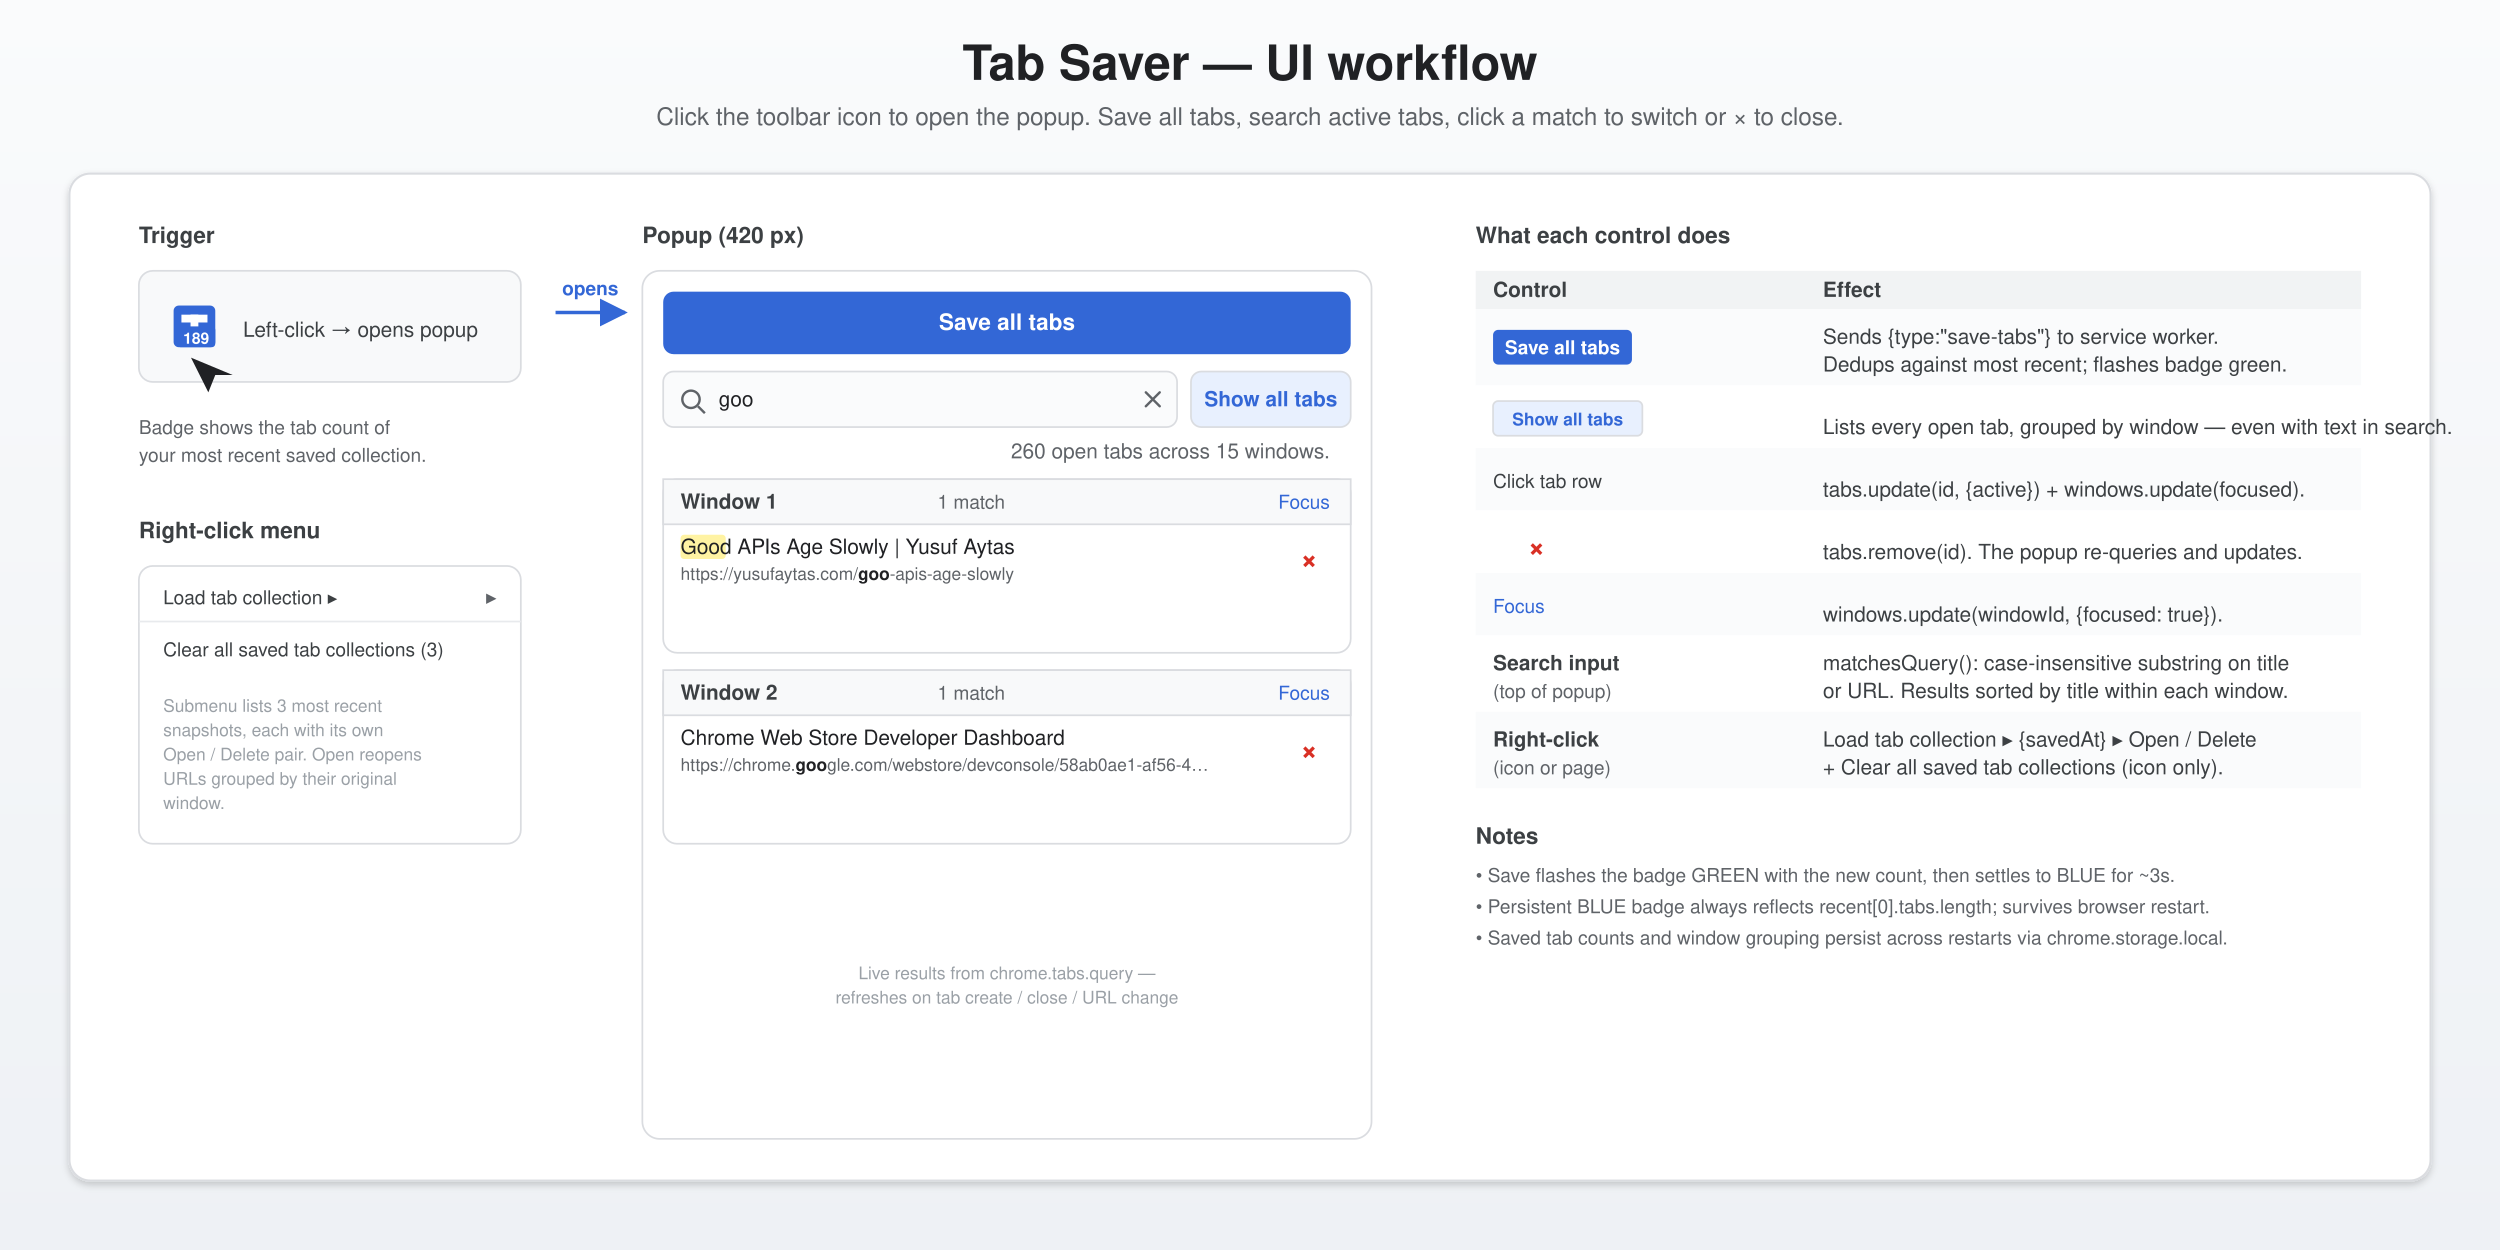
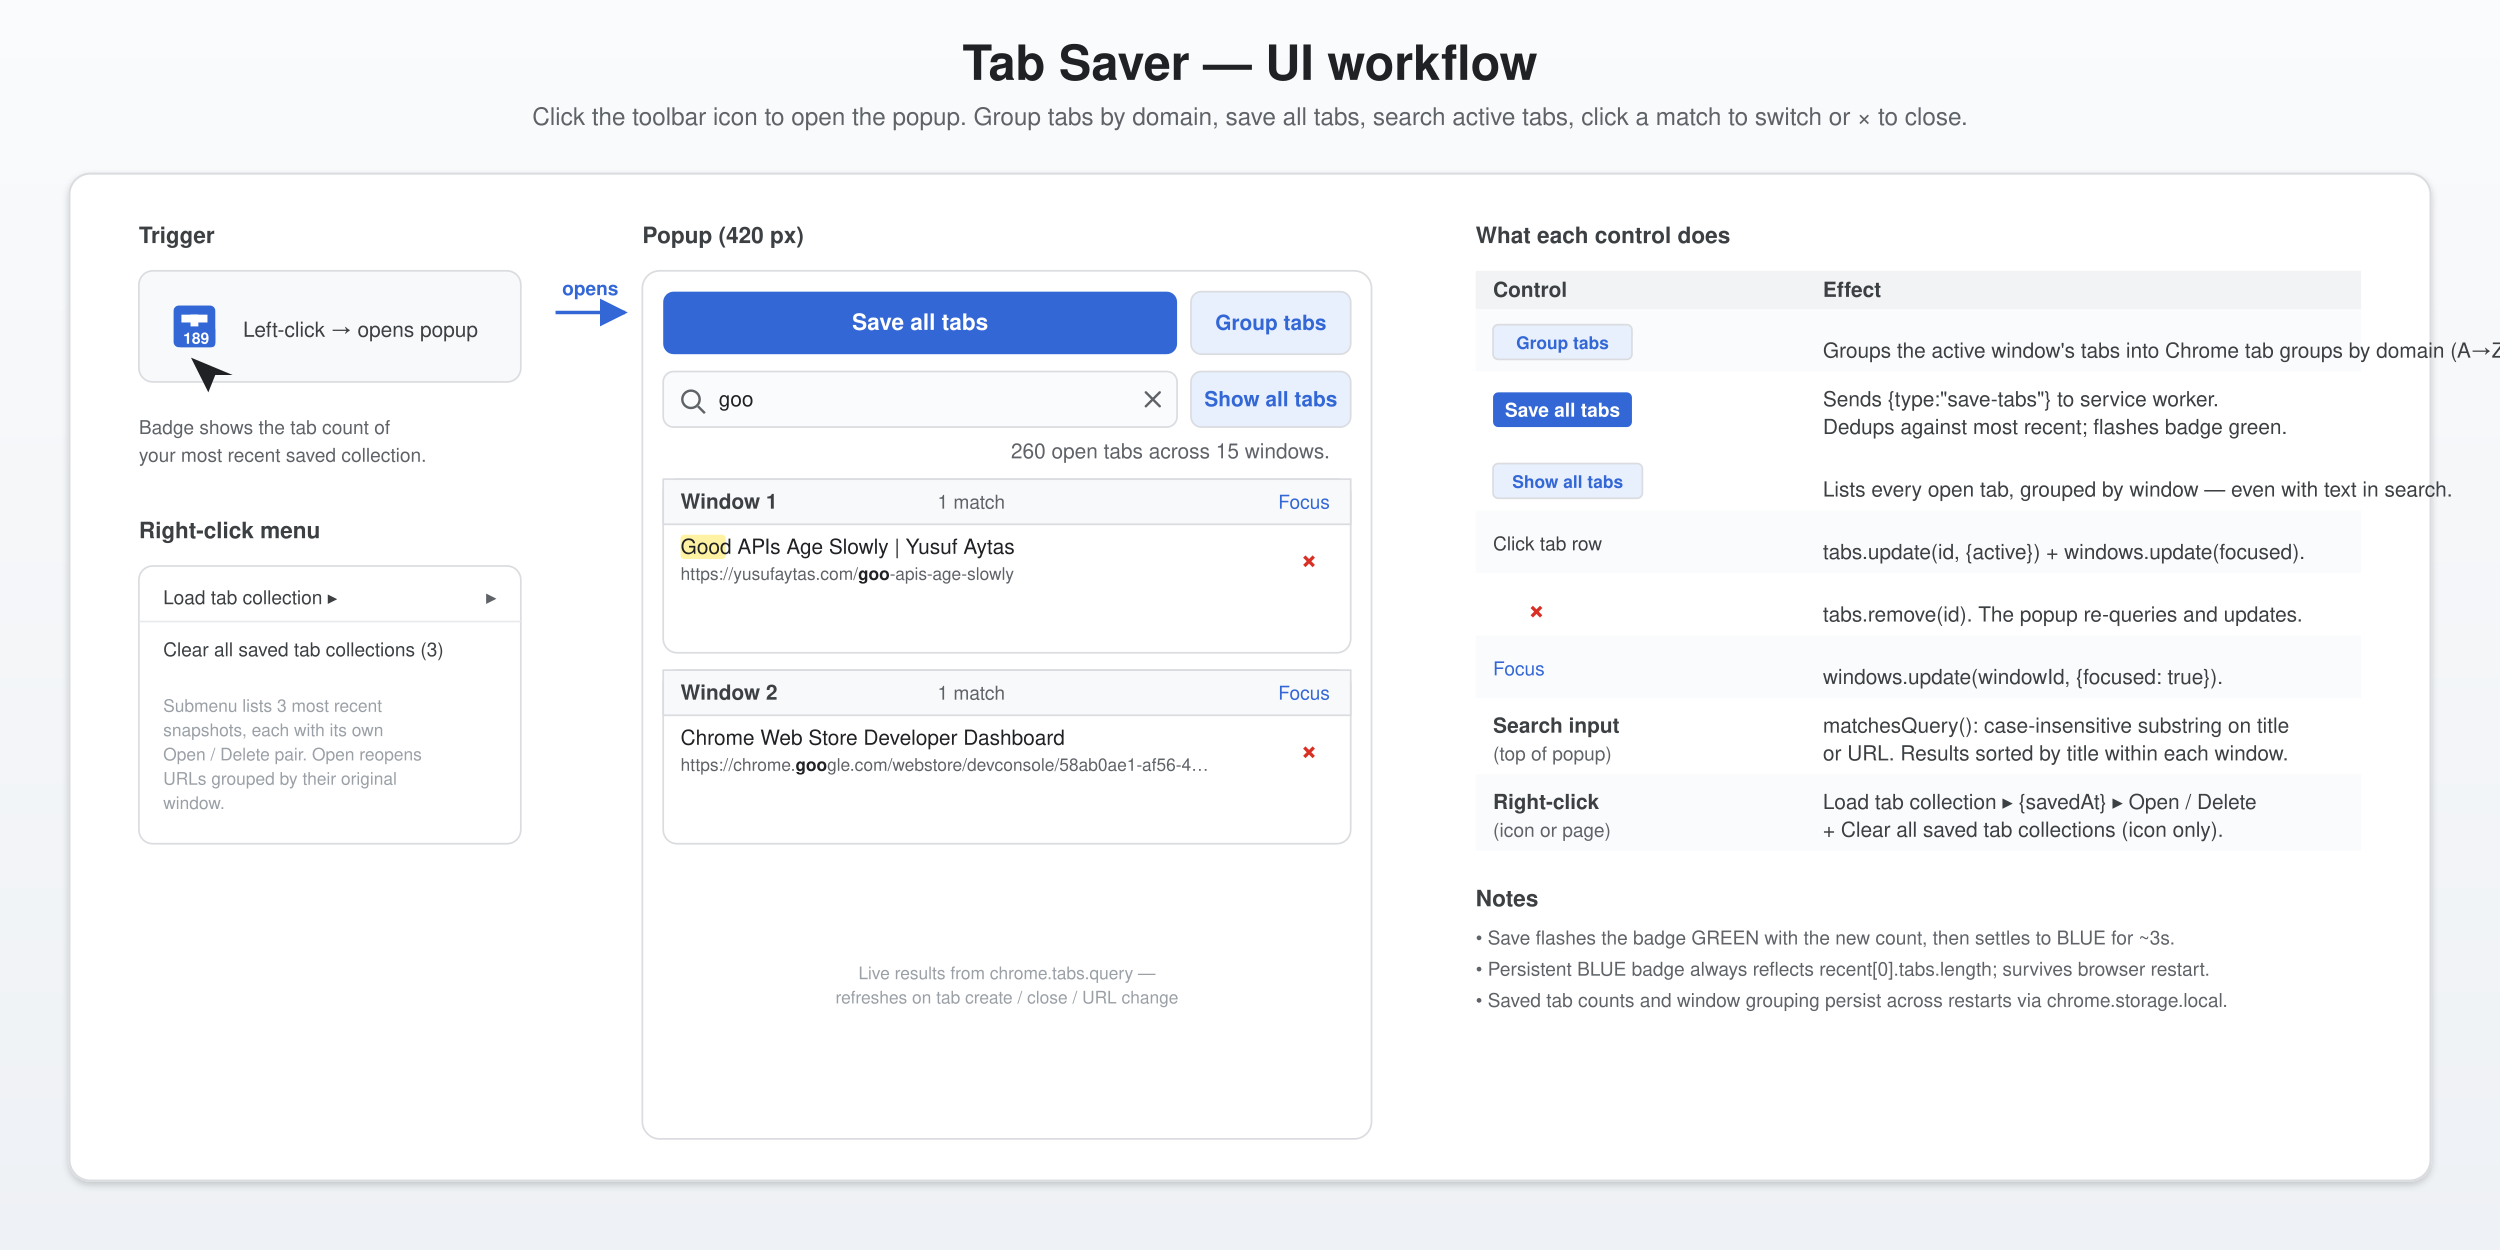
<svg xmlns="http://www.w3.org/2000/svg" viewBox="0 0 1440 720" font-family="-apple-system, 'Segoe UI', Helvetica, Arial, sans-serif">
  <defs>
    <linearGradient id="bg" x1="0" y1="0" x2="0" y2="1">
      <stop offset="0" stop-color="#fafbfc" />
      <stop offset="1" stop-color="#eef1f5" />
    </linearGradient>
    <filter id="shadow" x="-20%" y="-20%" width="140%" height="140%">
      <feGaussianBlur stdDeviation="2" in="SourceAlpha" />
      <feOffset dx="0" dy="2" result="offset" />
      <feComponentTransfer>
        <feFuncA type="linear" slope="0.18" />
      </feComponentTransfer>
      <feMerge>
        <feMergeNode />
        <feMergeNode in="SourceGraphic" />
      </feMerge>
    </filter>
    <marker id="arrow" viewBox="0 0 10 10" refX="9" refY="5" markerWidth="8" markerHeight="8" orient="auto">
      <path d="M0,0 L10,5 L0,10 z" fill="#3367d6" />
    </marker>
    <symbol id="tab-icon" viewBox="0 0 32 32">
      <rect width="32" height="32" rx="4" fill="#3367d6" />
      <rect x="6" y="7" width="20" height="6" fill="#ffffff" />
      <rect x="13" y="7" width="6" height="18" fill="#ffffff" />
    </symbol>
  </defs>
  <rect width="1440" height="720" fill="url(#bg)" />
  <text x="720" y="46" text-anchor="middle" font-size="28" font-weight="700" fill="#202124">Tab Saver — UI workflow</text>
-   <text x="720" y="72" text-anchor="middle" font-size="14" fill="#5f6368">Click the toolbar icon to open the popup. Save all tabs, search active tabs, click a match to switch or × to close.</text>
+   <text x="720" y="72" text-anchor="middle" font-size="14" fill="#5f6368">Click the toolbar icon to open the popup. Group tabs by domain, save all tabs, search active tabs, click a match to switch or × to close.</text>
  <g transform="translate(40,100)">
    <rect width="1360" height="580" rx="12" fill="#ffffff" stroke="#dadce0" stroke-width="1.2" filter="url(#shadow)" />
    <g transform="translate(40,40)">
      <text x="0" y="0" font-size="13" font-weight="700" fill="#3c4043">Trigger</text>
      <g transform="translate(0,16)">
        <rect width="220" height="64" rx="8" fill="#f8f9fa" stroke="#dadce0" />
        <use href="#tab-icon" x="20" y="20" width="24" height="24" />
        <rect x="22" y="32" width="22" height="12" rx="2" fill="#3367d6" />
        <text x="33" y="42" text-anchor="middle" font-size="9" font-weight="700" fill="#fff">189</text>
        <text x="60" y="38" font-size="12" fill="#3c4043">Left-click → opens popup</text>
        <path d="M30 50 L40 70 L44 60 L54 60 Z" fill="#202124" />
      </g>
      <text x="0" y="110" font-size="11" fill="#5f6368">Badge shows the tab count of</text>
      <text x="0" y="126" font-size="11" fill="#5f6368">your most recent saved collection.</text>
      <text x="0" y="170" font-size="13" font-weight="700" fill="#3c4043">Right-click menu</text>
      <g transform="translate(0,186)">
        <rect width="220" height="160" rx="8" fill="#fff" stroke="#dadce0" />
        <text x="14" y="22" font-size="11" fill="#3c4043">Load tab collection ▸</text>
        <text x="206" y="22" text-anchor="end" font-size="12" fill="#5f6368">▸</text>
        <line x1="0" y1="32" x2="220" y2="32" stroke="#e8eaed" />
        <text x="14" y="52" font-size="11" fill="#3c4043">Clear all saved tab collections (3)</text>
        <text x="14" y="84" font-size="10" fill="#9aa0a6">Submenu lists 3 most recent</text>
        <text x="14" y="98" font-size="10" fill="#9aa0a6">snapshots, each with its own</text>
        <text x="14" y="112" font-size="10" fill="#9aa0a6">Open / Delete pair. Open reopens</text>
        <text x="14" y="126" font-size="10" fill="#9aa0a6">URLs grouped by their original</text>
        <text x="14" y="140" font-size="10" fill="#9aa0a6">window.</text>
      </g>
    </g>
    <line x1="280" y1="80" x2="320" y2="80" stroke="#3367d6" stroke-width="2" marker-end="url(#arrow)" />
    <text x="300" y="70" text-anchor="middle" font-size="11" fill="#3367d6" font-weight="600">opens</text>
    <g transform="translate(330,40)">
      <text x="0" y="0" font-size="13" font-weight="700" fill="#3c4043">Popup (420 px)</text>
      <g transform="translate(0,16)">
        <rect width="420" height="500" rx="10" fill="#fff" stroke="#dadce0" />
-         <rect x="12" y="12" width="396" height="36" rx="6" fill="#3367d6" />
-         <text x="210" y="34" text-anchor="middle" font-size="13" font-weight="700" fill="#fff">Save all tabs</text>
+         <rect x="12" y="12" width="296" height="36" rx="6" fill="#3367d6" />
+         <text x="160" y="34" text-anchor="middle" font-size="13" font-weight="700" fill="#fff">Save all tabs</text>
+         <rect x="316" y="12" width="92" height="36" rx="6" fill="#e8f0fe" stroke="#dadce0" />
+         <text x="362" y="34" text-anchor="middle" font-size="12" font-weight="600" fill="#3367d6">Group tabs</text>
        <rect x="12" y="58" width="296" height="32" rx="6" fill="#fafbfc" stroke="#dadce0" />
        <circle cx="28" cy="74" r="5" fill="none" stroke="#5f6368" stroke-width="1.4" />
        <line x1="32" y1="78" x2="36" y2="82" stroke="#5f6368" stroke-width="1.4" />
        <text x="44" y="78" font-size="12" fill="#202124">goo</text>
        <g transform="translate(294,74)" stroke="#5f6368" stroke-width="1.4" stroke-linecap="round">
          <line x1="-4" y1="-4" x2="4" y2="4" />
          <line x1="4" y1="-4" x2="-4" y2="4" />
        </g>
        <rect x="316" y="58" width="92" height="32" rx="6" fill="#e8f0fe" stroke="#dadce0" />
        <text x="362" y="78" text-anchor="middle" font-size="12" font-weight="600" fill="#3367d6">Show all tabs</text>
        <text x="396" y="108" text-anchor="end" font-size="12" fill="#5f6368">260 open tabs across 15 windows.</text>
        <rect x="12" y="120" width="396" height="100" rx="8" fill="#fff" stroke="#dadce0" />
        <rect x="12" y="120" width="396" height="26" fill="#f8f9fa" stroke="#dadce0" />
        <text x="22" y="137" font-size="12" font-weight="600" fill="#3c4043">Window 1</text>
        <text x="170" y="137" font-size="11" fill="#5f6368">1 match</text>
        <text x="396" y="137" text-anchor="end" font-size="11" fill="#3367d6" font-weight="500">Focus</text>
        <rect x="22" y="152" width="26" height="14" rx="2" fill="#fff3a3" />
        <text x="22" y="163" font-size="12" fill="#202124">
          <tspan>Goo</tspan>d APIs Age Slowly | Yusuf Aytas</text>
        <text x="22" y="178" font-size="10" fill="#5f6368">https://yusufaytas.com/<tspan font-weight="600" fill="#202124">goo</tspan>-apis-age-slowly</text>
        <text x="384" y="171" text-anchor="middle" font-size="16" font-weight="700" fill="#d93025">×</text>
        <rect x="12" y="230" width="396" height="100" rx="8" fill="#fff" stroke="#dadce0" />
        <rect x="12" y="230" width="396" height="26" fill="#f8f9fa" stroke="#dadce0" />
        <text x="22" y="247" font-size="12" font-weight="600" fill="#3c4043">Window 2</text>
        <text x="170" y="247" font-size="11" fill="#5f6368">1 match</text>
        <text x="396" y="247" text-anchor="end" font-size="11" fill="#3367d6" font-weight="500">Focus</text>
        <text x="22" y="273" font-size="12" fill="#202124">Chrome Web Store Developer Dashboard</text>
        <text x="22" y="288" font-size="10" fill="#5f6368">https://chrome.<tspan font-weight="600" fill="#202124">goo</tspan>gle.com/webstore/devconsole/58ab0ae1-af56-4…</text>
        <text x="384" y="281" text-anchor="middle" font-size="16" font-weight="700" fill="#d93025">×</text>
        <text x="210" y="408" text-anchor="middle" font-size="10" fill="#9aa0a6">Live results from chrome.tabs.query —</text>
        <text x="210" y="422" text-anchor="middle" font-size="10" fill="#9aa0a6">refreshes on tab create / close / URL change</text>
      </g>
    </g>
    <g transform="translate(810,40)">
      <text x="0" y="0" font-size="13" font-weight="700" fill="#3c4043">What each control does</text>
      <g transform="translate(0,16)" font-size="12" fill="#3c4043">
        <rect width="510" height="22" fill="#f1f3f4" />
        <text x="10" y="15" font-weight="600">Control</text>
        <text x="200" y="15" font-weight="600">Effect</text>
        <g transform="translate(0,22)">
-           <rect width="510" height="44" fill="#fafbfc" />
+           <rect width="510" height="36" fill="#fafbfc" />
+           <rect x="10" y="9" width="80" height="20" rx="3" fill="#e8f0fe" stroke="#dadce0" />
+           <text x="50" y="23" text-anchor="middle" font-size="10" font-weight="600" fill="#3367d6">Group tabs</text>
+           <text x="200" y="28">Groups the active window's tabs into Chrome tab groups by domain (A→Z).</text>
+         </g>
+         <g transform="translate(0,58)">
+           <rect width="510" height="44" fill="#fff" />
          <rect x="10" y="12" width="80" height="20" rx="3" fill="#3367d6" />
          <text x="50" y="26" text-anchor="middle" font-size="11" font-weight="700" fill="#fff">Save all tabs</text>
          <text x="200" y="20">Sends {type:"save-tabs"} to service worker.</text>
          <text x="200" y="36">Dedups against most recent; flashes badge green.</text>
        </g>
-         <g transform="translate(0,66)">
+         <g transform="translate(0,102)">
          <rect width="510" height="36" fill="#fff" />
          <rect x="10" y="9" width="86" height="20" rx="3" fill="#e8f0fe" stroke="#dadce0" />
          <text x="53" y="23" text-anchor="middle" font-size="10" font-weight="600" fill="#3367d6">Show all tabs</text>
          <text x="200" y="28">Lists every open tab, grouped by window — even with text in search.</text>
        </g>
-         <g transform="translate(0,102)">
+         <g transform="translate(0,138)">
          <rect width="510" height="36" fill="#fafbfc" />
          <text x="10" y="23" font-size="11" font-weight="500" fill="#3c4043">Click tab row</text>
          <text x="200" y="28">tabs.update(id, {active}) + windows.update(focused).</text>
        </g>
-         <g transform="translate(0,138)">
+         <g transform="translate(0,174)">
          <rect width="510" height="36" fill="#fff" />
          <text x="35" y="26" text-anchor="middle" font-size="16" font-weight="700" fill="#d93025">×</text>
          <text x="200" y="28">tabs.remove(id). The popup re-queries and updates.</text>
        </g>
-         <g transform="translate(0,174)">
+         <g transform="translate(0,210)">
          <rect width="510" height="36" fill="#fafbfc" />
          <text x="10" y="23" font-size="11" font-weight="500" fill="#3367d6">Focus</text>
          <text x="200" y="28">windows.update(windowId, {focused: true}).</text>
        </g>
-         <g transform="translate(0,210)">
+         <g transform="translate(0,246)">
          <rect width="510" height="44" fill="#fff" />
          <text x="10" y="20" font-weight="600">Search input</text>
          <text x="10" y="36" font-size="11" fill="#5f6368">(top of popup)</text>
          <text x="200" y="20">matchesQuery(): case-insensitive substring on title</text>
          <text x="200" y="36">or URL. Results sorted by title within each window.</text>
        </g>
-         <g transform="translate(0,254)">
+         <g transform="translate(0,290)">
          <rect width="510" height="44" fill="#fafbfc" />
          <text x="10" y="20" font-weight="600">Right-click</text>
          <text x="10" y="36" font-size="11" fill="#5f6368">(icon or page)</text>
          <text x="200" y="20">Load tab collection ▸ {savedAt} ▸ Open / Delete</text>
          <text x="200" y="36">+ Clear all saved tab collections (icon only).</text>
        </g>
      </g>
-       <g transform="translate(0,346)">
+       <g transform="translate(0,382)">
        <text x="0" y="0" font-size="13" font-weight="700" fill="#3c4043">Notes</text>
        <g font-size="11" fill="#5f6368">
          <text x="0" y="22">• Save flashes the badge GREEN with the new count, then settles to BLUE for ~3s.</text>
          <text x="0" y="40">• Persistent BLUE badge always reflects recent[0].tabs.length; survives browser restart.</text>
          <text x="0" y="58">• Saved tab counts and window grouping persist across restarts via chrome.storage.local.</text>
        </g>
      </g>
    </g>
  </g>
</svg>
